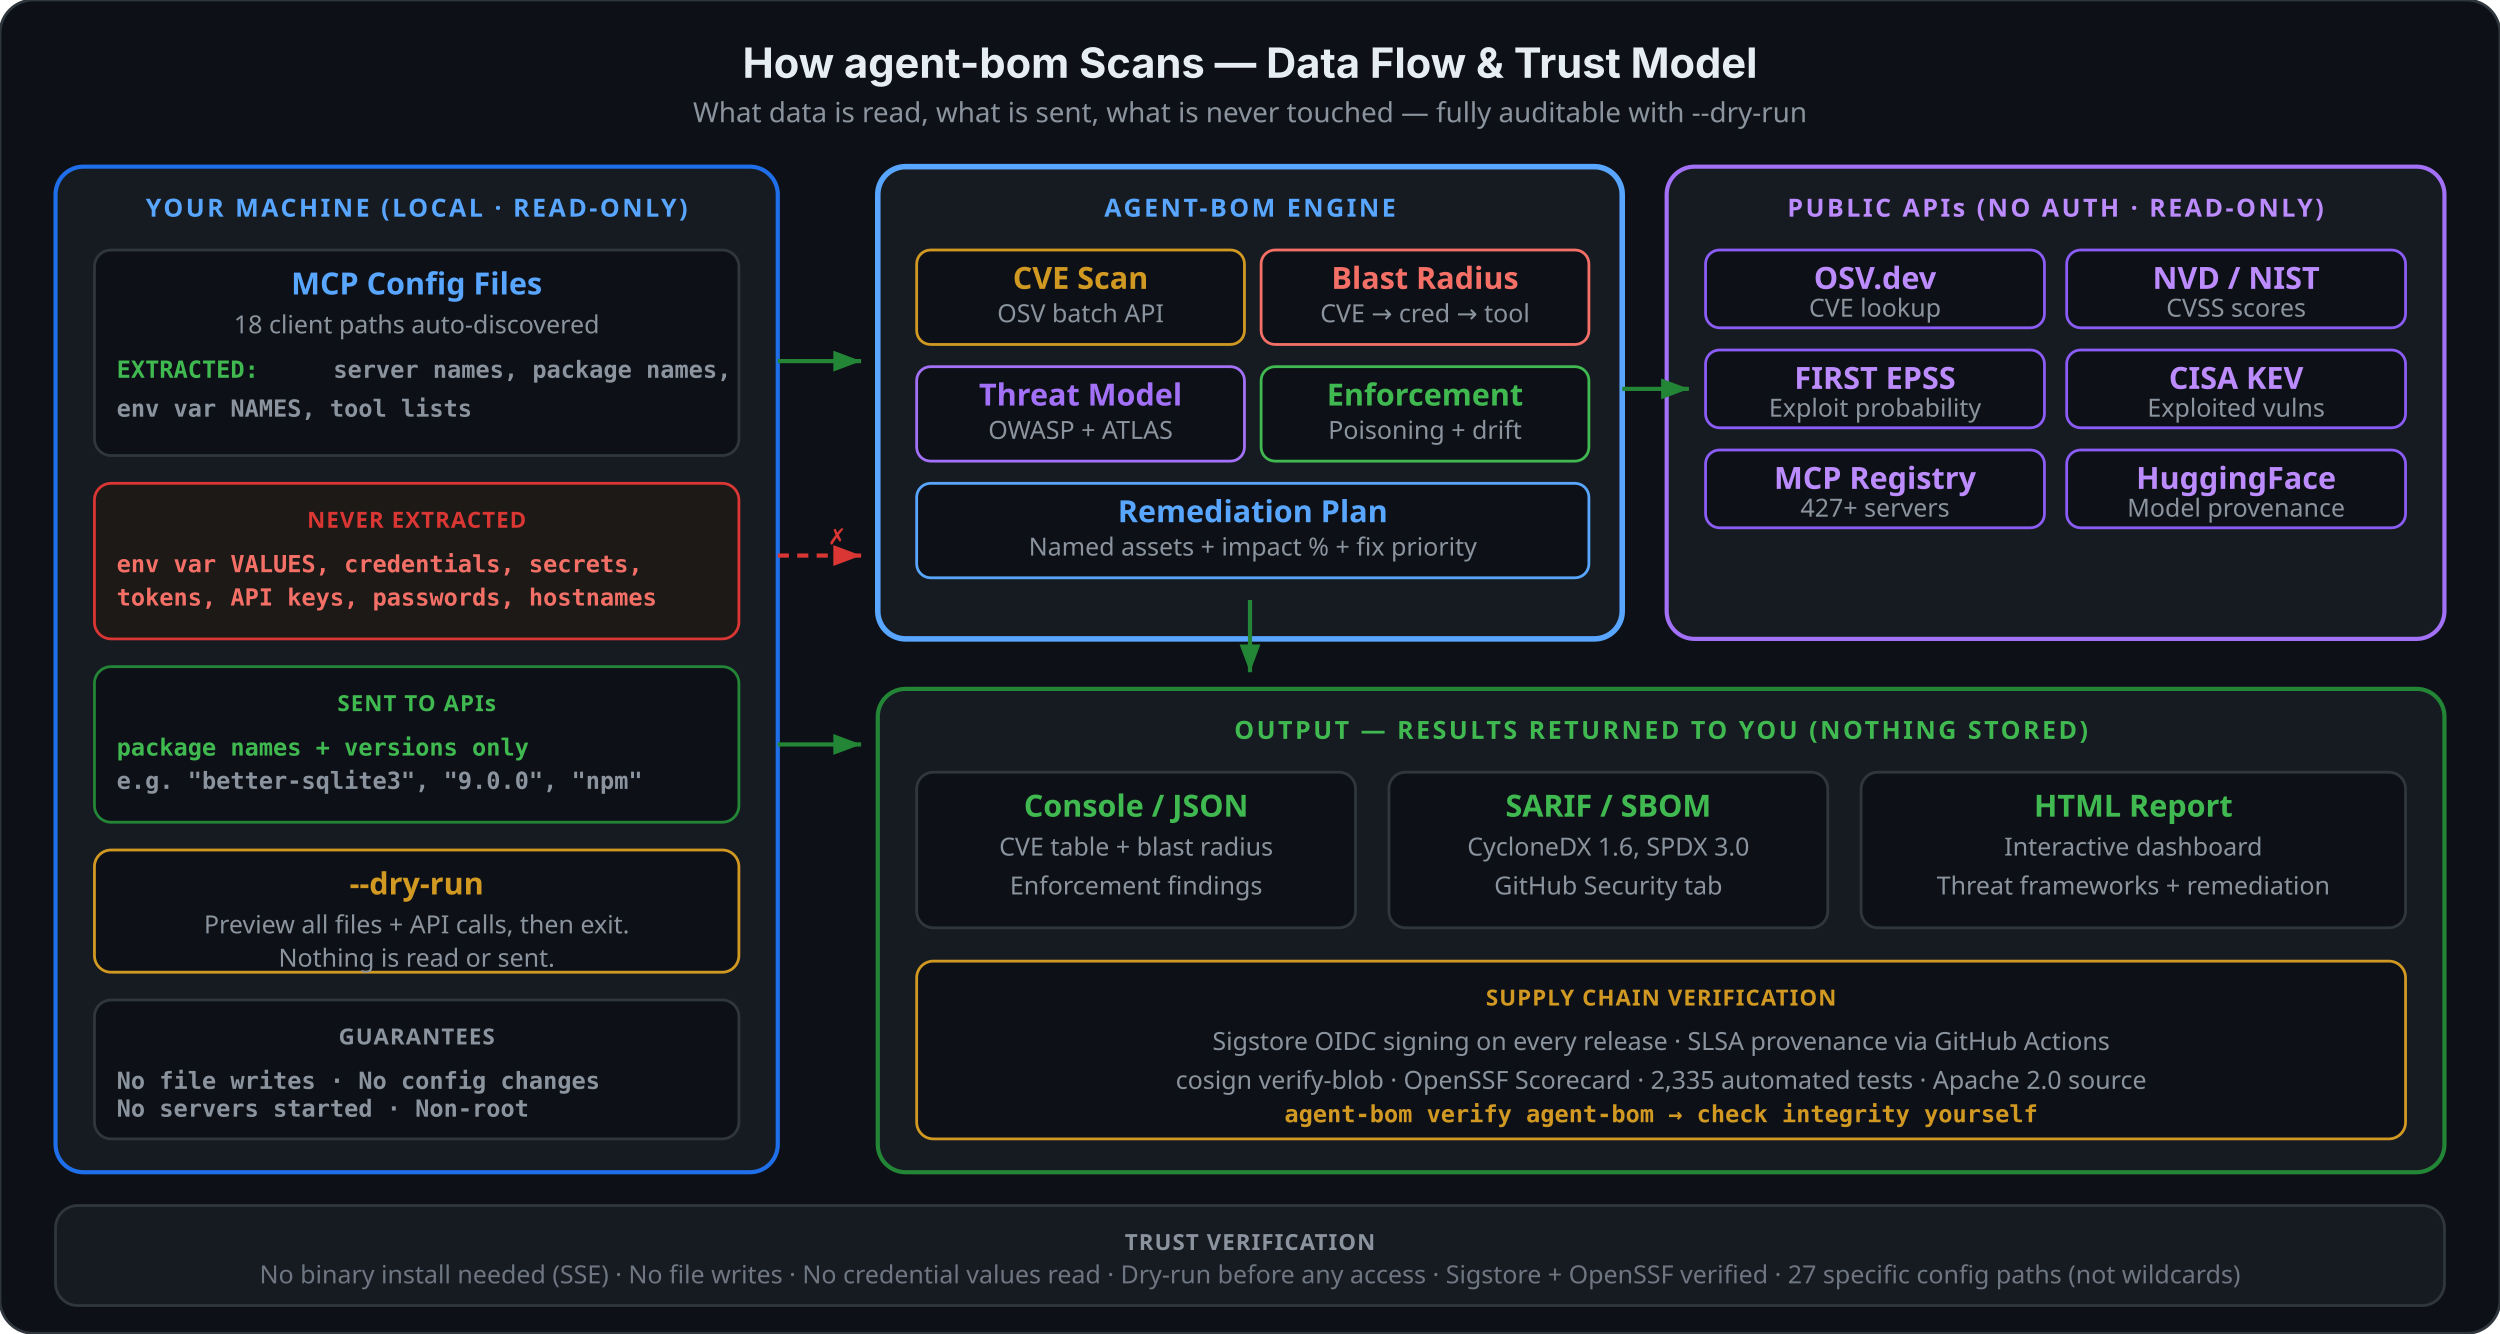
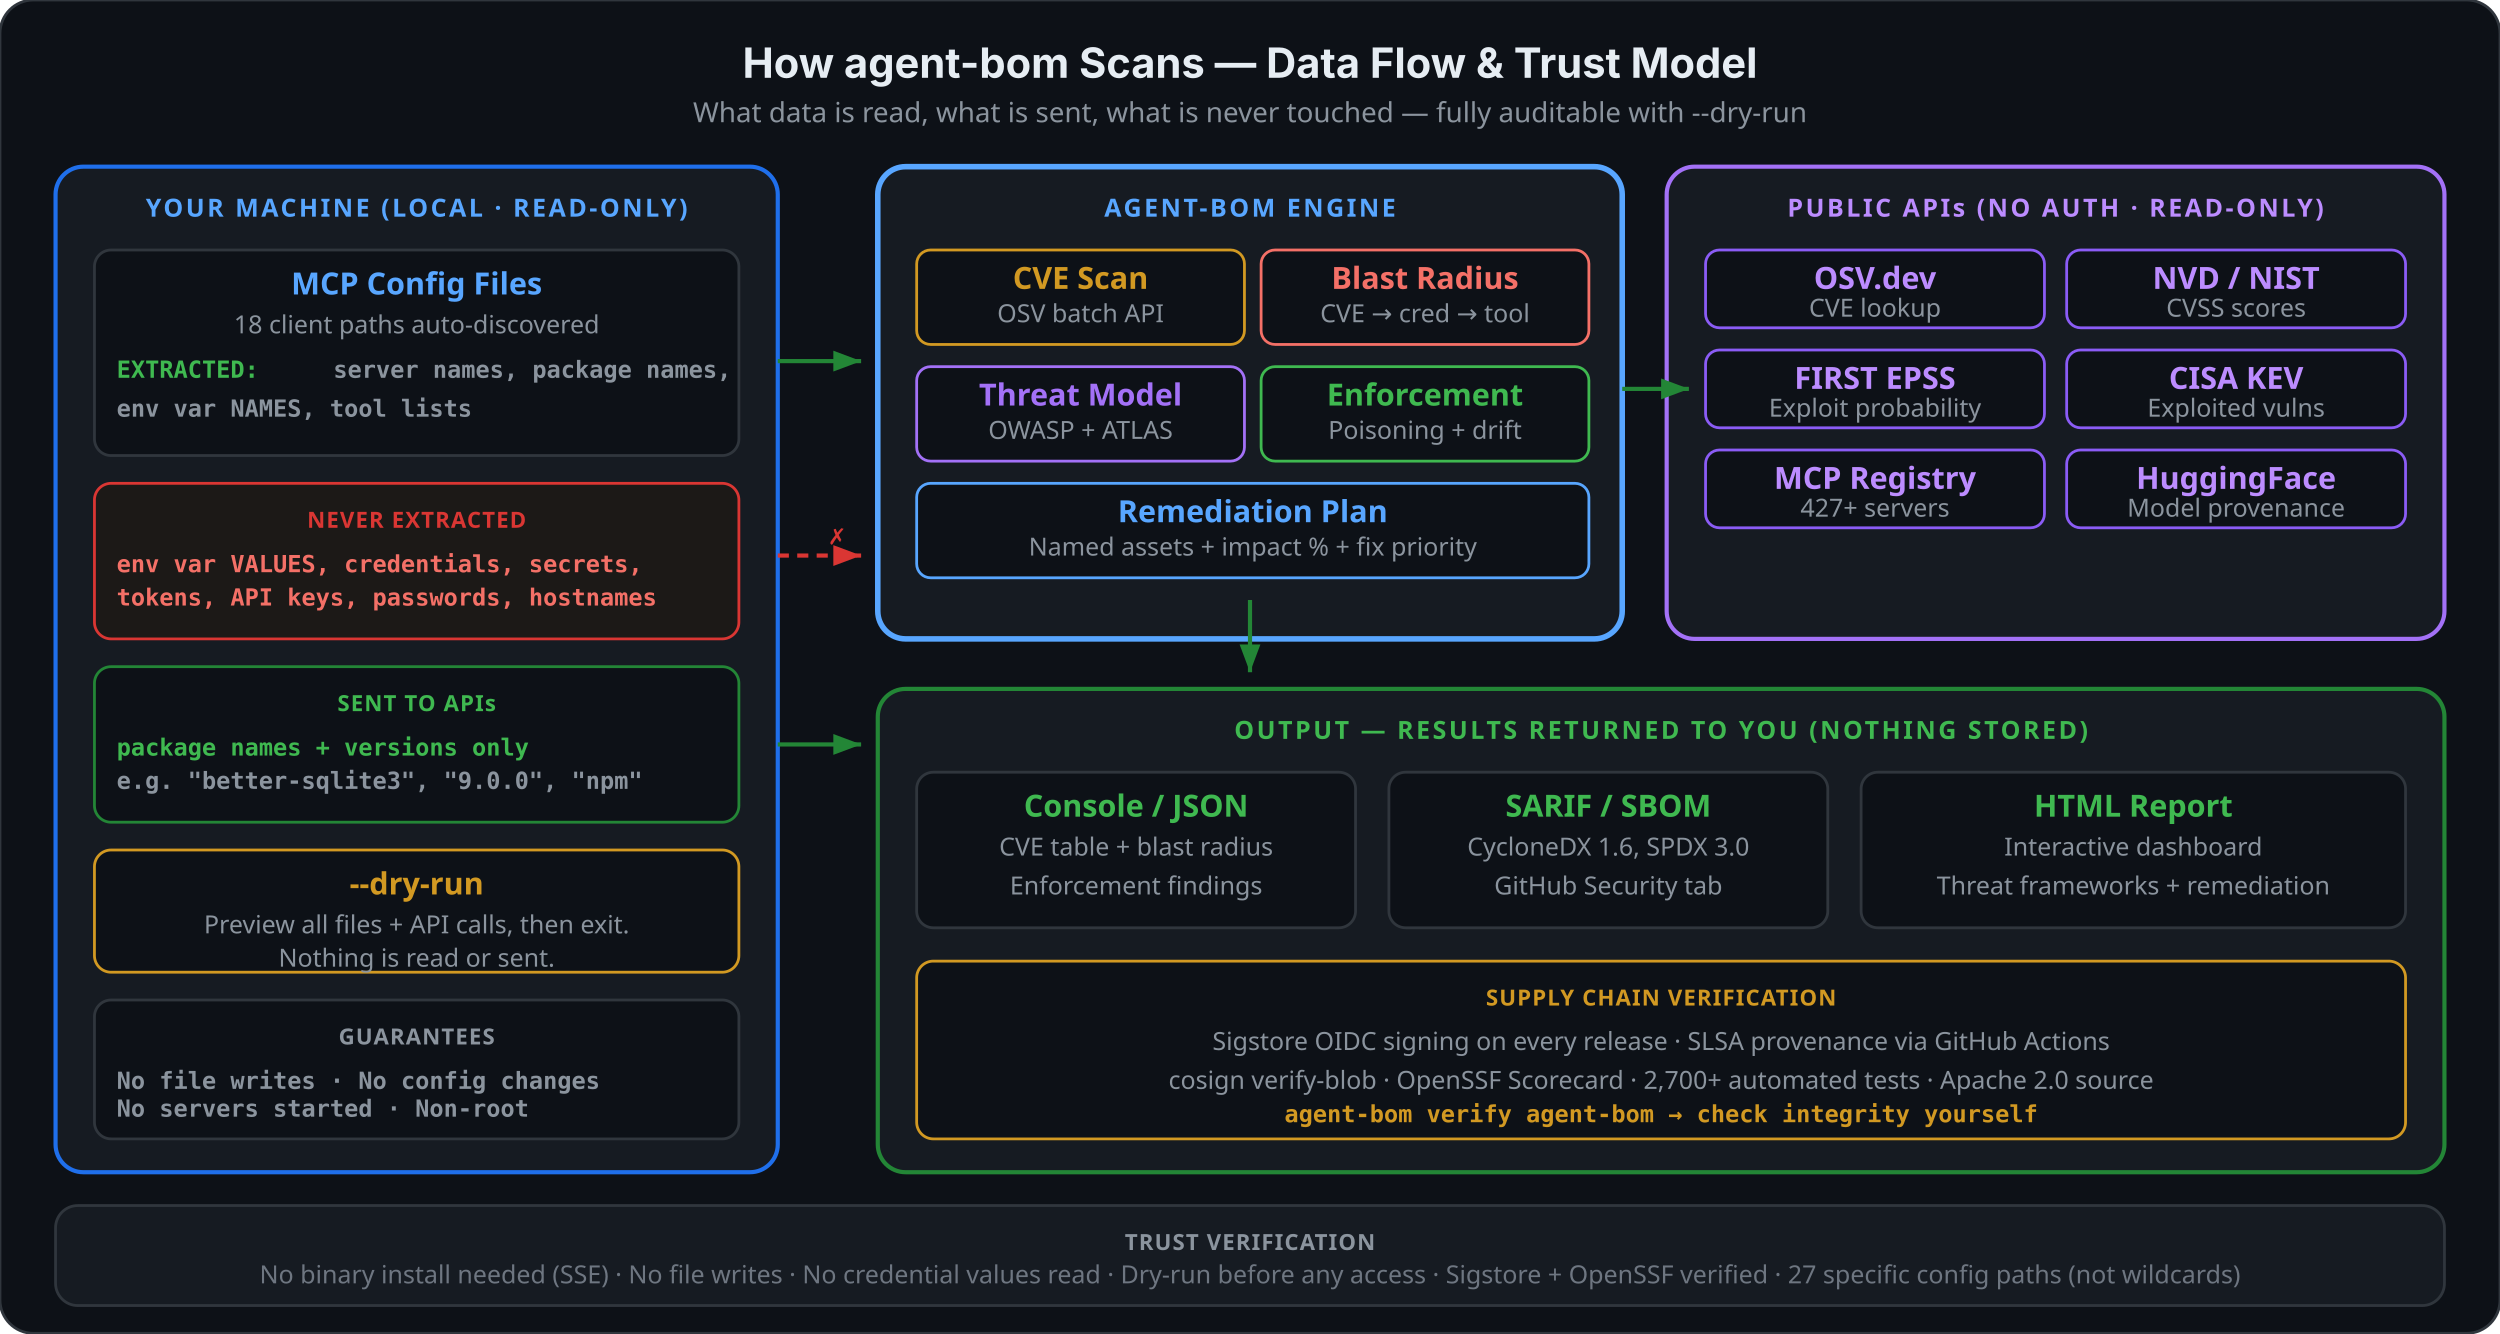
<svg xmlns="http://www.w3.org/2000/svg" viewBox="0 0 900 480" fill="none">
  <style>
    .title { font: 700 15px system-ui, -apple-system, sans-serif; fill: #e6edf3; }
    .subtitle { font: 400 10px system-ui, sans-serif; fill: #8b949e; }
    .phase { font: 700 9px system-ui, sans-serif; letter-spacing: 0.1em; }
    .label { font: 600 11px system-ui, sans-serif; }
    .sub { font: 400 9px system-ui, sans-serif; fill: #8b949e; }
    .data { font: 600 8.5px monospace; }
    .badge { font: 700 8px system-ui, sans-serif; letter-spacing: 0.05em; }
    .note { font: 400 9px system-ui, sans-serif; fill: #6e7681; }
    .arrow { stroke: #484f58; stroke-width: 1.5; fill: none; }
    .arrow-green { stroke: #238636; stroke-width: 1.5; fill: none; }
    .arrow-red { stroke: #da3633; stroke-width: 1.5; stroke-dasharray: 4 3; fill: none; }
  </style>
  <defs>
    <marker id="a" viewBox="0 0 8 6" refX="8" refY="3" markerWidth="7" markerHeight="5" orient="auto">
      <path d="M0 0L8 3L0 6Z" fill="#484f58" />
    </marker>
    <marker id="ag" viewBox="0 0 8 6" refX="8" refY="3" markerWidth="7" markerHeight="5" orient="auto">
      <path d="M0 0L8 3L0 6Z" fill="#238636" />
    </marker>
    <marker id="ar" viewBox="0 0 8 6" refX="8" refY="3" markerWidth="7" markerHeight="5" orient="auto">
      <path d="M0 0L8 3L0 6Z" fill="#da3633" />
    </marker>
  </defs>
  <rect width="900" height="480" rx="12" fill="#0d1117" stroke="#30363d" stroke-width="1" />
  <text x="450" y="28" text-anchor="middle" class="title">How agent-bom Scans — Data Flow &amp; Trust Model</text>
  <text x="450" y="44" text-anchor="middle" class="subtitle">What data is read, what is sent, what is never touched — fully auditable with --dry-run</text>
  <rect x="20" y="60" width="260" height="362" rx="10" fill="#161b22" stroke="#1f6feb" stroke-width="1.5" />
  <text x="150" y="78" text-anchor="middle" class="phase" fill="#58a6ff">YOUR MACHINE (LOCAL · READ-ONLY)</text>
  <rect x="34" y="90" width="232" height="74" rx="6" fill="#0d1117" stroke="#30363d" stroke-width="1" />
  <text x="150" y="106" text-anchor="middle" class="label" fill="#58a6ff">MCP Config Files</text>
  <text x="150" y="120" text-anchor="middle" class="sub">18 client paths auto-discovered</text>
  <text x="42" y="136" class="data" fill="#3fb950">EXTRACTED:</text>
  <text x="120" y="136" class="data" fill="#8b949e">server names, package names,</text>
  <text x="42" y="150" class="data" fill="#8b949e">env var NAMES, tool lists</text>
  <rect x="34" y="174" width="232" height="56" rx="6" fill="#1c1917" stroke="#da3633" stroke-width="1" />
  <text x="150" y="190" text-anchor="middle" class="badge" fill="#da3633">NEVER EXTRACTED</text>
  <text x="42" y="206" class="data" fill="#f47067">env var VALUES, credentials, secrets,</text>
  <text x="42" y="218" class="data" fill="#f47067">tokens, API keys, passwords, hostnames</text>
  <rect x="34" y="240" width="232" height="56" rx="6" fill="#0d1117" stroke="#238636" stroke-width="1" />
  <text x="150" y="256" text-anchor="middle" class="badge" fill="#3fb950">SENT TO APIs</text>
  <text x="42" y="272" class="data" fill="#3fb950">package names + versions only</text>
  <text x="42" y="284" class="data" fill="#8b949e">e.g. "better-sqlite3", "9.0.0", "npm"</text>
  <rect x="34" y="306" width="232" height="44" rx="6" fill="#0d1117" stroke="#d29922" stroke-width="1" />
  <text x="150" y="322" text-anchor="middle" class="label" fill="#d29922">--dry-run</text>
  <text x="150" y="336" text-anchor="middle" class="sub">Preview all files + API calls, then exit.</text>
  <text x="150" y="348" text-anchor="middle" class="sub">Nothing is read or sent.</text>
  <rect x="34" y="360" width="232" height="50" rx="6" fill="#0d1117" stroke="#30363d" stroke-width="1" />
  <text x="150" y="376" text-anchor="middle" class="badge" fill="#8b949e">GUARANTEES</text>
  <text x="42" y="392" class="data" fill="#8b949e">No file writes · No config changes</text>
  <text x="42" y="402" class="data" fill="#8b949e">No servers started · Non-root</text>
  <line x1="280" y1="130" x2="310" y2="130" class="arrow-green" marker-end="url(#ag)" />
  <text x="295" y="122" text-anchor="middle" class="sub" fill="#3fb950" transform="rotate(-90 295 122)" />
  <line x1="280" y1="268" x2="310" y2="268" class="arrow-green" marker-end="url(#ag)" />
  <line x1="280" y1="200" x2="310" y2="200" class="arrow-red" marker-end="url(#ar)" />
  <text x="298" y="196" class="badge" fill="#da3633">✗</text>
  <rect x="316" y="60" width="268" height="170" rx="10" fill="#161b22" stroke="#58a6ff" stroke-width="2" />
  <text x="450" y="78" text-anchor="middle" class="phase" fill="#58a6ff">AGENT-BOM ENGINE</text>
  <rect x="330" y="90" width="118" height="34" rx="5" fill="#0d1117" stroke="#d29922" stroke-width="1" />
  <text x="389" y="104" text-anchor="middle" class="label" fill="#d29922">CVE Scan</text>
  <text x="389" y="116" text-anchor="middle" class="sub">OSV batch API</text>
  <rect x="454" y="90" width="118" height="34" rx="5" fill="#0d1117" stroke="#f47067" stroke-width="1" />
  <text x="513" y="104" text-anchor="middle" class="label" fill="#f47067">Blast Radius</text>
  <text x="513" y="116" text-anchor="middle" class="sub">CVE → cred → tool</text>
  <rect x="330" y="132" width="118" height="34" rx="5" fill="#0d1117" stroke="#a371f7" stroke-width="1" />
  <text x="389" y="146" text-anchor="middle" class="label" fill="#a371f7">Threat Model</text>
  <text x="389" y="158" text-anchor="middle" class="sub">OWASP + ATLAS</text>
  <rect x="454" y="132" width="118" height="34" rx="5" fill="#0d1117" stroke="#3fb950" stroke-width="1" />
  <text x="513" y="146" text-anchor="middle" class="label" fill="#3fb950">Enforcement</text>
  <text x="513" y="158" text-anchor="middle" class="sub">Poisoning + drift</text>
  <rect x="330" y="174" width="242" height="34" rx="5" fill="#0d1117" stroke="#58a6ff" stroke-width="1" />
  <text x="451" y="188" text-anchor="middle" class="label" fill="#58a6ff">Remediation Plan</text>
  <text x="451" y="200" text-anchor="middle" class="sub">Named assets + impact % + fix priority</text>
  <rect x="600" y="60" width="280" height="170" rx="10" fill="#161b22" stroke="#a371f7" stroke-width="1.5" />
  <text x="740" y="78" text-anchor="middle" class="phase" fill="#bc8cff">PUBLIC APIs (NO AUTH · READ-ONLY)</text>
  <rect x="614" y="90" width="122" height="28" rx="5" fill="#0d1117" stroke="#8b5cf6" stroke-width="1" />
  <text x="675" y="104" text-anchor="middle" class="label" fill="#bc8cff">OSV.dev</text>
  <text x="675" y="114" text-anchor="middle" class="sub">CVE lookup</text>
  <rect x="744" y="90" width="122" height="28" rx="5" fill="#0d1117" stroke="#8b5cf6" stroke-width="1" />
  <text x="805" y="104" text-anchor="middle" class="label" fill="#bc8cff">NVD / NIST</text>
  <text x="805" y="114" text-anchor="middle" class="sub">CVSS scores</text>
  <rect x="614" y="126" width="122" height="28" rx="5" fill="#0d1117" stroke="#8b5cf6" stroke-width="1" />
  <text x="675" y="140" text-anchor="middle" class="label" fill="#bc8cff">FIRST EPSS</text>
  <text x="675" y="150" text-anchor="middle" class="sub">Exploit probability</text>
  <rect x="744" y="126" width="122" height="28" rx="5" fill="#0d1117" stroke="#8b5cf6" stroke-width="1" />
  <text x="805" y="140" text-anchor="middle" class="label" fill="#bc8cff">CISA KEV</text>
  <text x="805" y="150" text-anchor="middle" class="sub">Exploited vulns</text>
  <rect x="614" y="162" width="122" height="28" rx="5" fill="#0d1117" stroke="#8b5cf6" stroke-width="1" />
  <text x="675" y="176" text-anchor="middle" class="label" fill="#bc8cff">MCP Registry</text>
  <text x="675" y="186" text-anchor="middle" class="sub">427+ servers</text>
  <rect x="744" y="162" width="122" height="28" rx="5" fill="#0d1117" stroke="#8b5cf6" stroke-width="1" />
  <text x="805" y="176" text-anchor="middle" class="label" fill="#bc8cff">HuggingFace</text>
  <text x="805" y="186" text-anchor="middle" class="sub">Model provenance</text>
  <line x1="584" y1="140" x2="608" y2="140" class="arrow-green" marker-end="url(#ag)" />
  <rect x="316" y="248" width="564" height="174" rx="10" fill="#161b22" stroke="#238636" stroke-width="1.5" />
  <text x="598" y="266" text-anchor="middle" class="phase" fill="#3fb950">OUTPUT — RESULTS RETURNED TO YOU (NOTHING STORED)</text>
  <rect x="330" y="278" width="158" height="56" rx="6" fill="#0d1117" stroke="#30363d" stroke-width="1" />
  <text x="409" y="294" text-anchor="middle" class="label" fill="#3fb950">Console / JSON</text>
  <text x="409" y="308" text-anchor="middle" class="sub">CVE table + blast radius</text>
  <text x="409" y="322" text-anchor="middle" class="sub">Enforcement findings</text>
  <rect x="500" y="278" width="158" height="56" rx="6" fill="#0d1117" stroke="#30363d" stroke-width="1" />
  <text x="579" y="294" text-anchor="middle" class="label" fill="#3fb950">SARIF / SBOM</text>
  <text x="579" y="308" text-anchor="middle" class="sub">CycloneDX 1.6, SPDX 3.0</text>
  <text x="579" y="322" text-anchor="middle" class="sub">GitHub Security tab</text>
  <rect x="670" y="278" width="196" height="56" rx="6" fill="#0d1117" stroke="#30363d" stroke-width="1" />
  <text x="768" y="294" text-anchor="middle" class="label" fill="#3fb950">HTML Report</text>
  <text x="768" y="308" text-anchor="middle" class="sub">Interactive dashboard</text>
  <text x="768" y="322" text-anchor="middle" class="sub">Threat frameworks + remediation</text>
  <rect x="330" y="346" width="536" height="64" rx="6" fill="#0d1117" stroke="#d29922" stroke-width="1" />
  <text x="598" y="362" text-anchor="middle" class="badge" fill="#d29922">SUPPLY CHAIN VERIFICATION</text>
  <text x="598" y="378" text-anchor="middle" class="sub">Sigstore OIDC signing on every release · SLSA provenance via GitHub Actions</text>
-   <text x="598" y="392" text-anchor="middle" class="sub">cosign verify-blob · OpenSSF Scorecard · 2,335 automated tests · Apache 2.0 source</text>
+   <text x="598" y="392" text-anchor="middle" class="sub">cosign verify-blob · OpenSSF Scorecard · 2,700+ automated tests · Apache 2.0 source</text>
  <text x="598" y="404" text-anchor="middle" class="data" fill="#d29922">agent-bom verify agent-bom  →  check integrity yourself</text>
  <line x1="450" y1="216" x2="450" y2="242" class="arrow-green" marker-end="url(#ag)" />
  <rect x="20" y="434" width="860" height="36" rx="8" fill="#161b22" stroke="#30363d" stroke-width="1" />
  <text x="450" y="450" text-anchor="middle" class="badge" fill="#8b949e">TRUST VERIFICATION</text>
  <text x="450" y="462" text-anchor="middle" class="note">No binary install needed (SSE) · No file writes · No credential values read · Dry-run before any access · Sigstore + OpenSSF verified · 27 specific config paths (not wildcards)</text>
</svg>
